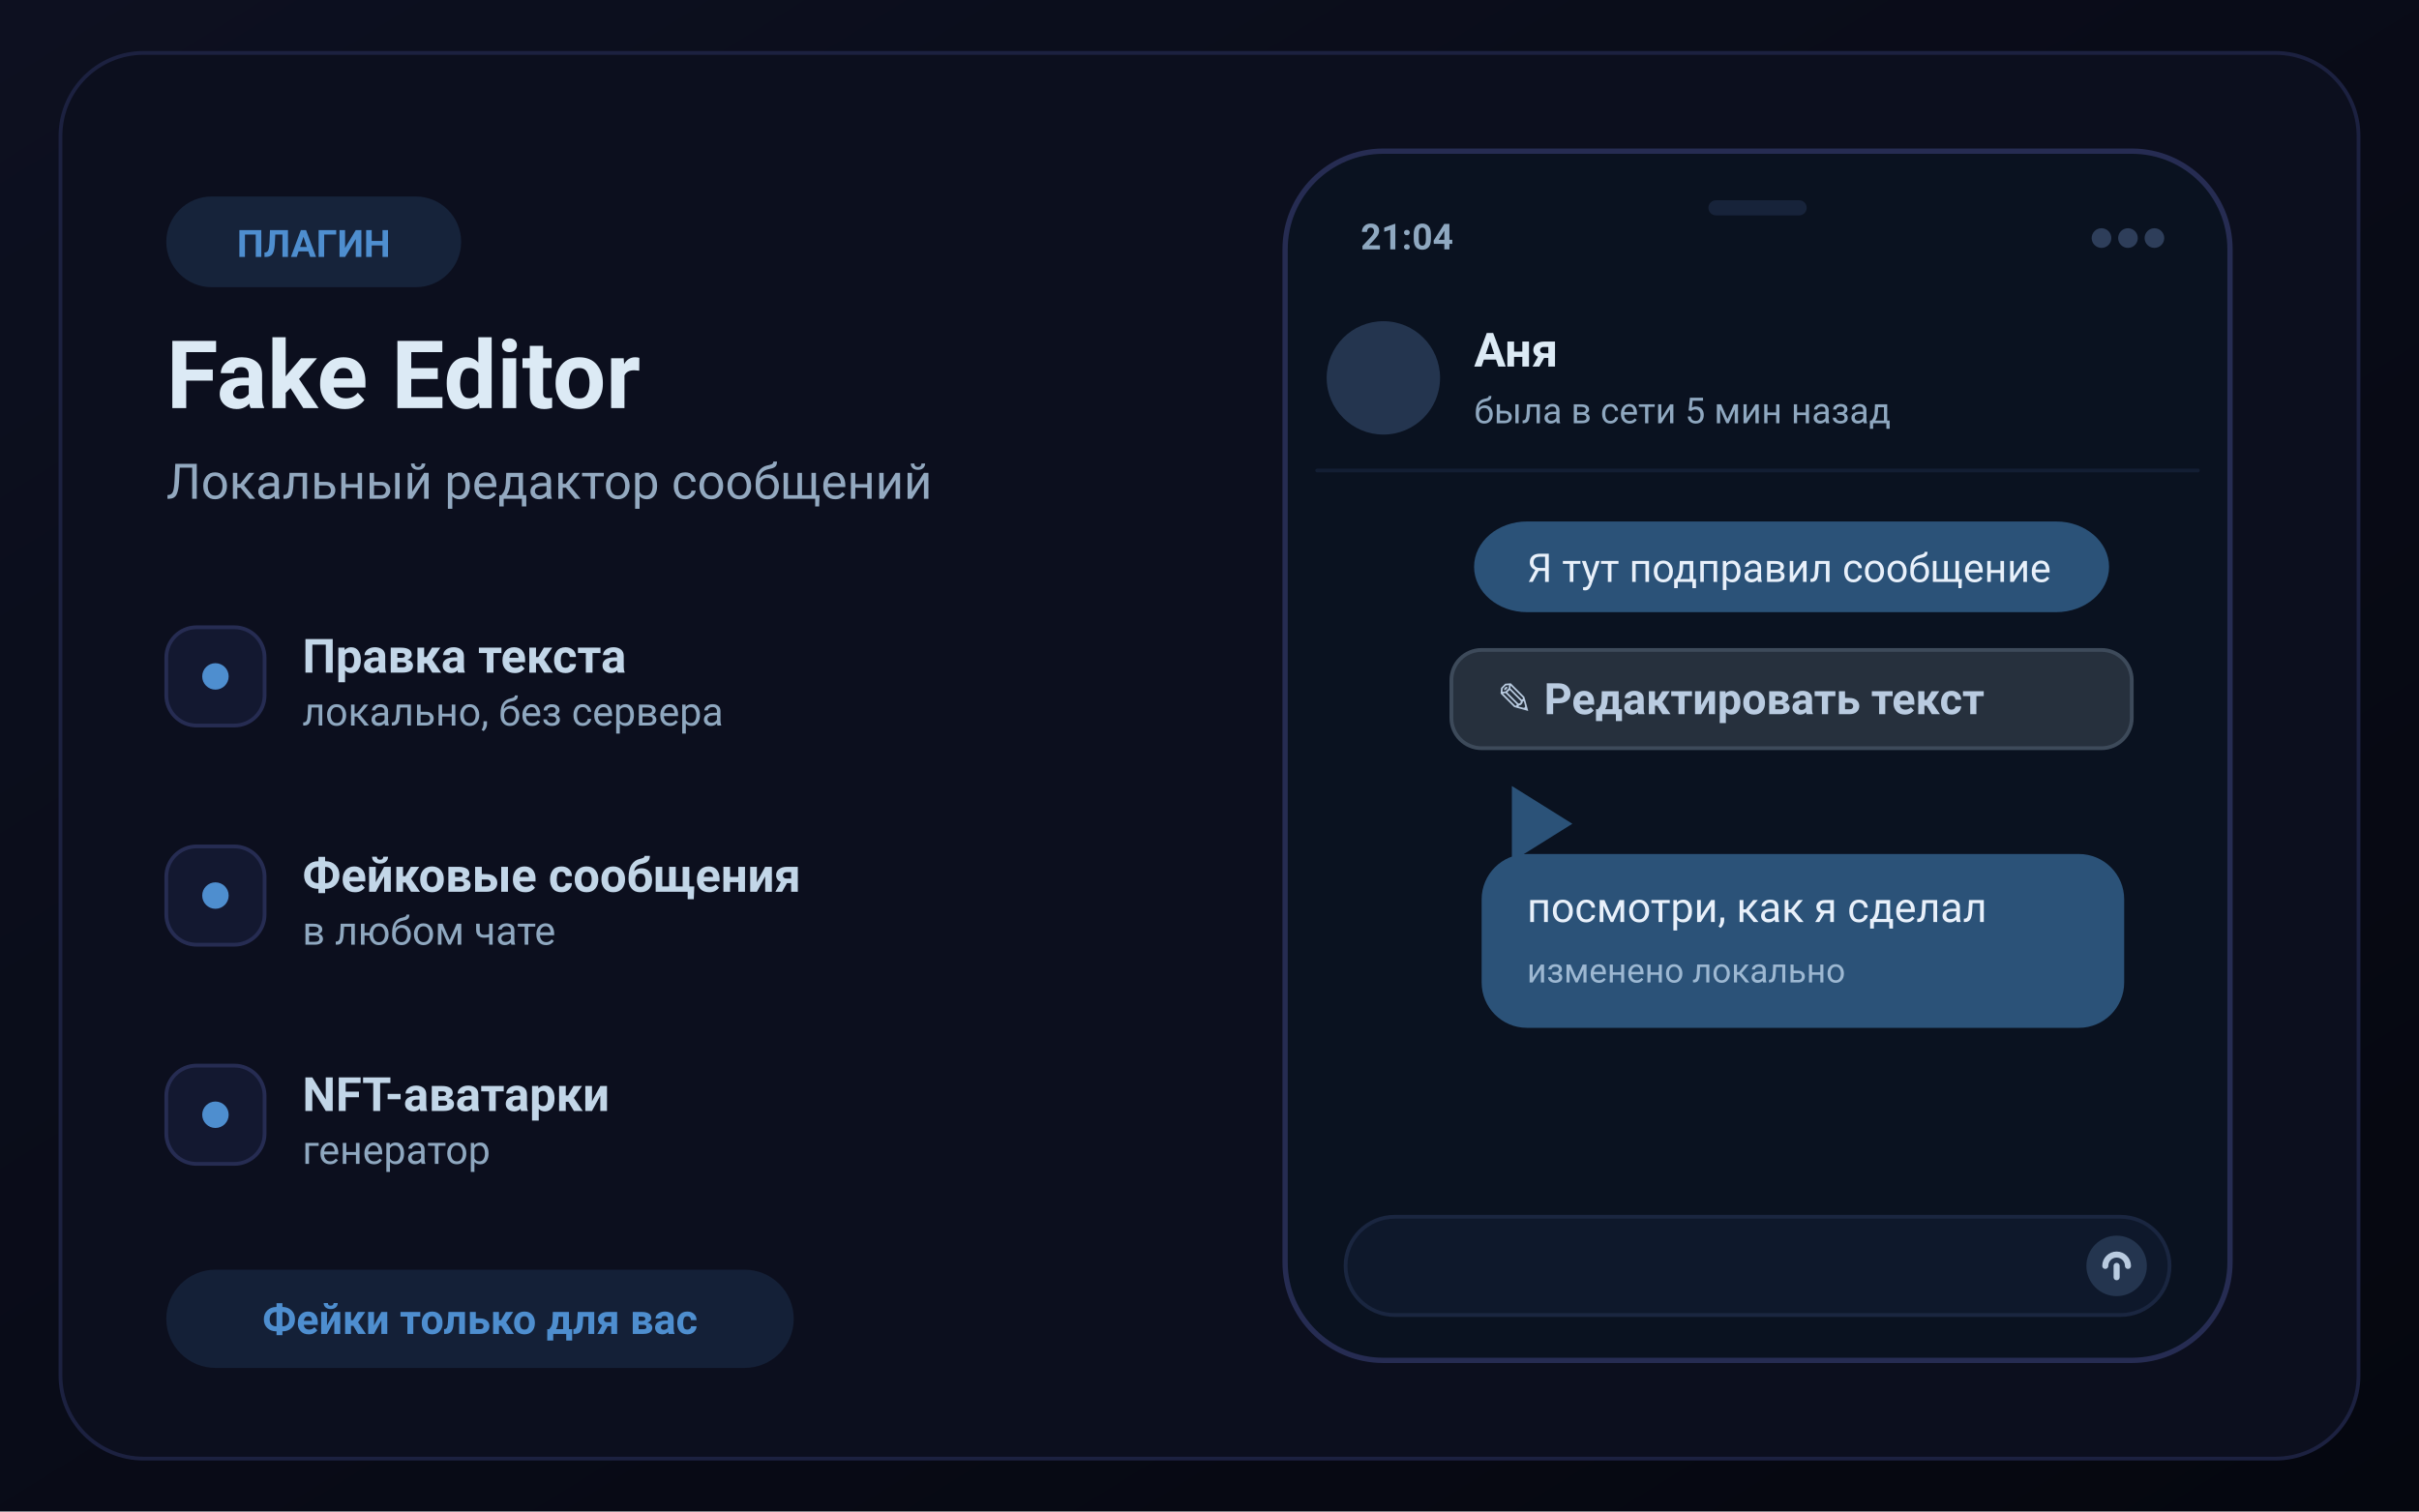
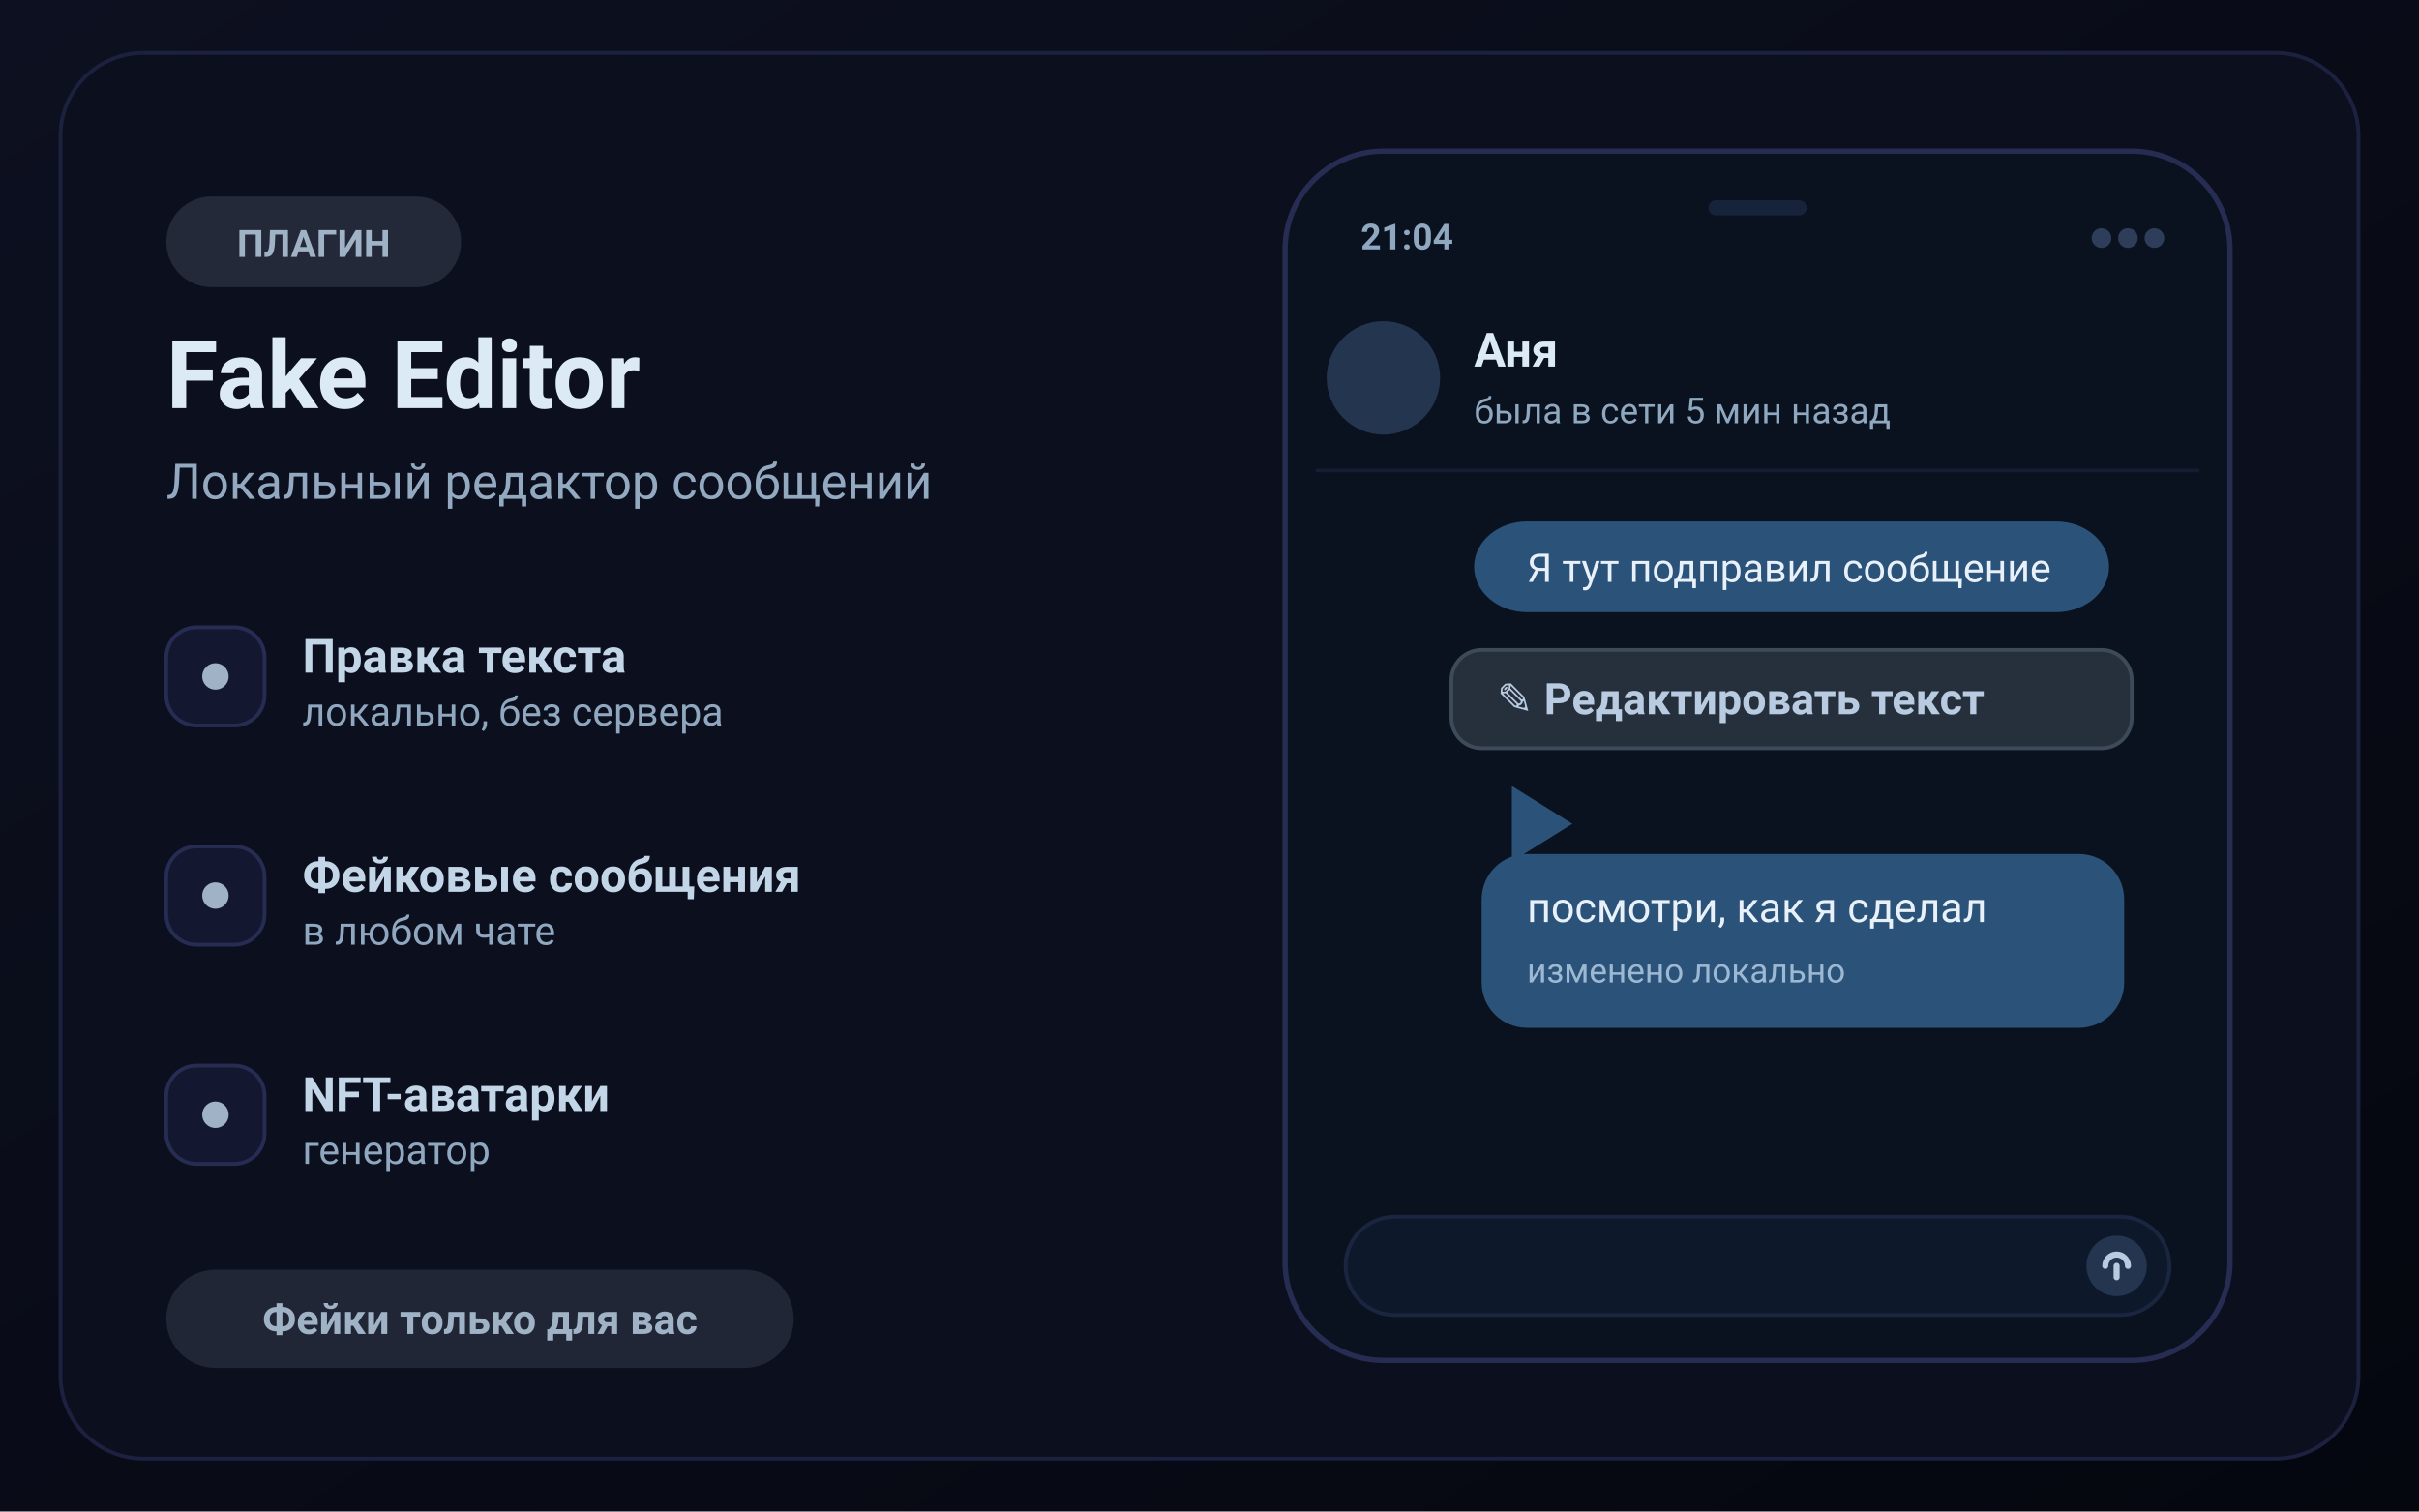
<svg xmlns="http://www.w3.org/2000/svg" width="640" height="400" viewBox="0 0 640 400" font-family="'Segoe UI', Roboto, system-ui, sans-serif">
  <defs>
    <linearGradient id="bg" x1="0" y1="0" x2="1" y2="1">
      <stop offset="0" stop-color="#0d1020" />
      <stop offset="1" stop-color="#05070f" />
    </linearGradient>
    <linearGradient id="nft" x1="0" y1="0" x2="1" y2="1">
-       <stop offset="0" stop-color="#8FE8DC" />
-       <stop offset="1" stop-color="#1E8F83" />
+       <stop offset="0" stop-color="#d8dfe8" />
+       <stop offset="1" stop-color="#3a4454" />
    </linearGradient>
  </defs>
  <rect width="640" height="400" fill="url(#bg)" />
  <rect x="16" y="14" width="608" height="372" rx="22" fill="#0c0f1e" stroke="#1c2140" />
-   <rect x="44" y="52" width="78" height="24" rx="12" fill="#4e8ecf" fill-opacity="0.16" />
-   <text x="83" y="68" font-size="10" fill="#4e8ecf" font-weight="700" text-anchor="middle">ПЛАГИН</text>
+   <rect x="44" y="52" width="78" height="24" rx="12" fill="#9fb2c6" fill-opacity="0.16" />
+   <text x="83" y="68" font-size="10" fill="#9fb2c6" font-weight="700" text-anchor="middle">ПЛАГИН</text>
  <text x="44" y="108" font-size="25" fill="#DCEAF5" font-weight="700">Fake Editor</text>
  <text x="44" y="132" font-size="13" fill="#93A9C0">Локальный редактор сообщений</text>
  <rect x="44" y="166" width="26" height="26" rx="8" fill="#131830" stroke="#262c52" stroke-width="1" />
-   <circle cx="57" cy="179" r="3.5" fill="#4e8ecf" />
+   <circle cx="57" cy="179" r="3.5" fill="#9fb2c6" />
  <text x="80" y="178" font-size="12.5" fill="#C2D6E8" font-weight="600">Правка текста</text>
  <text x="80" y="192" font-size="10.5" fill="#8FA8C0">локально, без сервера</text>
  <rect x="44" y="224" width="26" height="26" rx="8" fill="#131830" stroke="#262c52" stroke-width="1" />
-   <circle cx="57" cy="237" r="3.5" fill="#4e8ecf" />
+   <circle cx="57" cy="237" r="3.5" fill="#9fb2c6" />
  <text x="80" y="236" font-size="12.5" fill="#C2D6E8" font-weight="600">Фейковые сообщения</text>
  <text x="80" y="250" font-size="10.5" fill="#8FA8C0">в любом чате</text>
  <rect x="44" y="282" width="26" height="26" rx="8" fill="#131830" stroke="#262c52" stroke-width="1" />
-   <circle cx="57" cy="295" r="3.5" fill="#4e8ecf" />
+   <circle cx="57" cy="295" r="3.5" fill="#9fb2c6" />
  <text x="80" y="294" font-size="12.5" fill="#C2D6E8" font-weight="600">NFT-аватарки</text>
  <text x="80" y="308" font-size="10.5" fill="#8FA8C0">генератор</text>
-   <rect x="44" y="336" width="166.0" height="26" rx="13" fill="#4e8ecf" fill-opacity="0.14" />
-   <text x="127.0" y="353" font-size="11" fill="#4e8ecf" font-weight="700" text-anchor="middle">Фейки только для вас</text>
+   <rect x="44" y="336" width="166.0" height="26" rx="13" fill="#9fb2c6" fill-opacity="0.14" />
+   <text x="127.0" y="353" font-size="11" fill="#9fb2c6" font-weight="700" text-anchor="middle">Фейки только для вас</text>
  <rect x="340" y="40" width="250" height="320" rx="26" fill="#0A1220" stroke="#262c52" stroke-width="1.4" />
  <rect x="348" y="48" width="234" height="304" rx="20" fill="#0A1220" />
  <rect x="452" y="53" width="26" height="4" rx="2" fill="#17233A" />
  <text x="360" y="66" font-size="9.5" fill="#8FA8C0" font-weight="600">21:04</text>
  <circle cx="556" cy="63" r="2.6" fill="#2E3E5A" />
  <circle cx="563" cy="63" r="2.6" fill="#2E3E5A" />
  <circle cx="570" cy="63" r="2.6" fill="#2E3E5A" />
  <circle cx="366" cy="100" r="15" fill="#24354F" />
  <text x="390" y="97" font-size="12.5" fill="#DCEAF5" font-weight="700">Аня</text>
  <text x="390" y="112" font-size="9.5" fill="#8FA8C0">была в сети 5 мин назад</text>
  <rect x="348" y="124" width="234" height="1" rx="0.5" fill="#131E33" />
  <rect x="390" y="138" width="168" height="24" rx="14" fill="#2b5278" />
  <text x="404" y="154" font-size="10.5" fill="#e8f0fa">Я тут подправил сообщение</text>
  <rect x="384" y="172" width="180" height="26" rx="8" fill="#26303d" stroke="#3d4a5a" stroke-width="1" />
  <text x="396" y="189" font-size="11.5" fill="#b9cbe0" font-weight="700">✎  Редактировать текст</text>
  <path d="M400 208 l16 10 -16 10z" fill="#2b5278" />
  <rect x="392" y="226" width="170" height="46" rx="12" fill="#2b5278" />
  <text x="404" y="244" font-size="11" fill="#e8f0fa">посмотри, как я сделал</text>
  <text x="404" y="260" font-size="9" fill="#9db8d2">изменено локально</text>
  <rect x="356" y="322" width="218" height="26" rx="13" fill="#0E182B" stroke="#1A2640" stroke-width="1" />
  <circle cx="560" cy="335" r="8" fill="#24354F" />
  <path d="M557 335 a3 3 0 0 1 6 0 M560 335 v3" stroke="#B9CBE0" stroke-width="1.6" stroke-linecap="round" fill="none" />
</svg>
